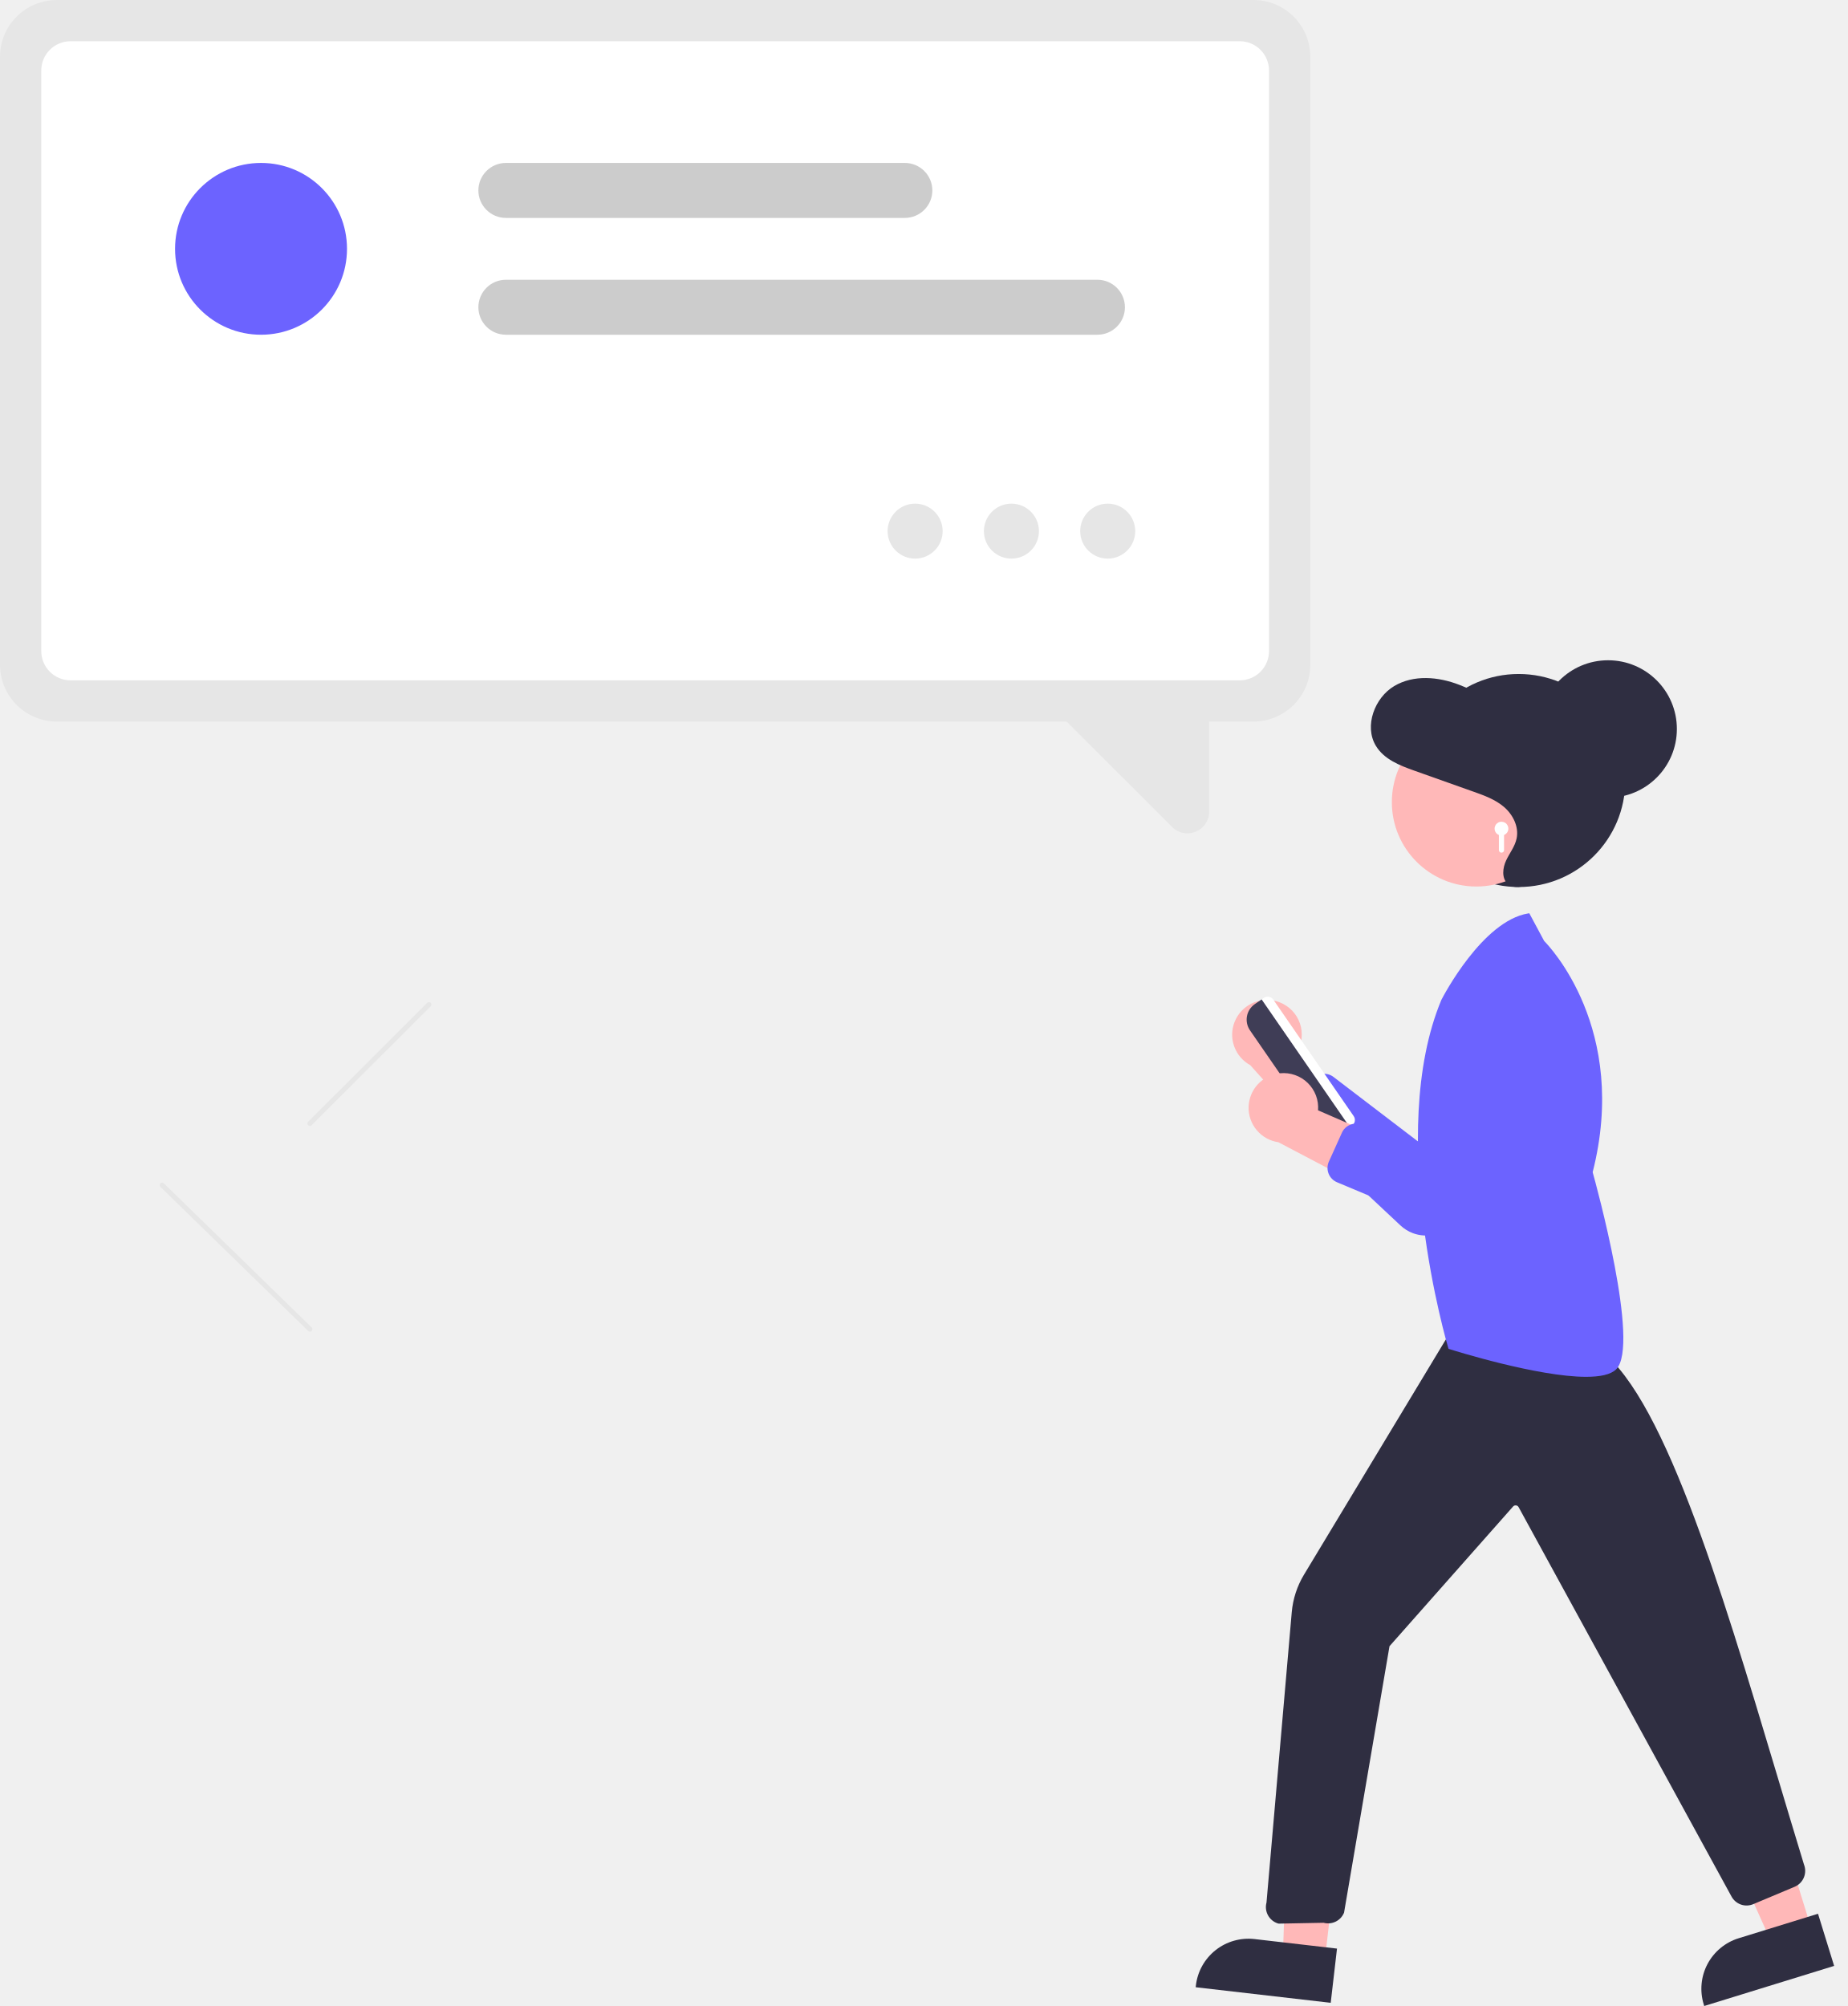
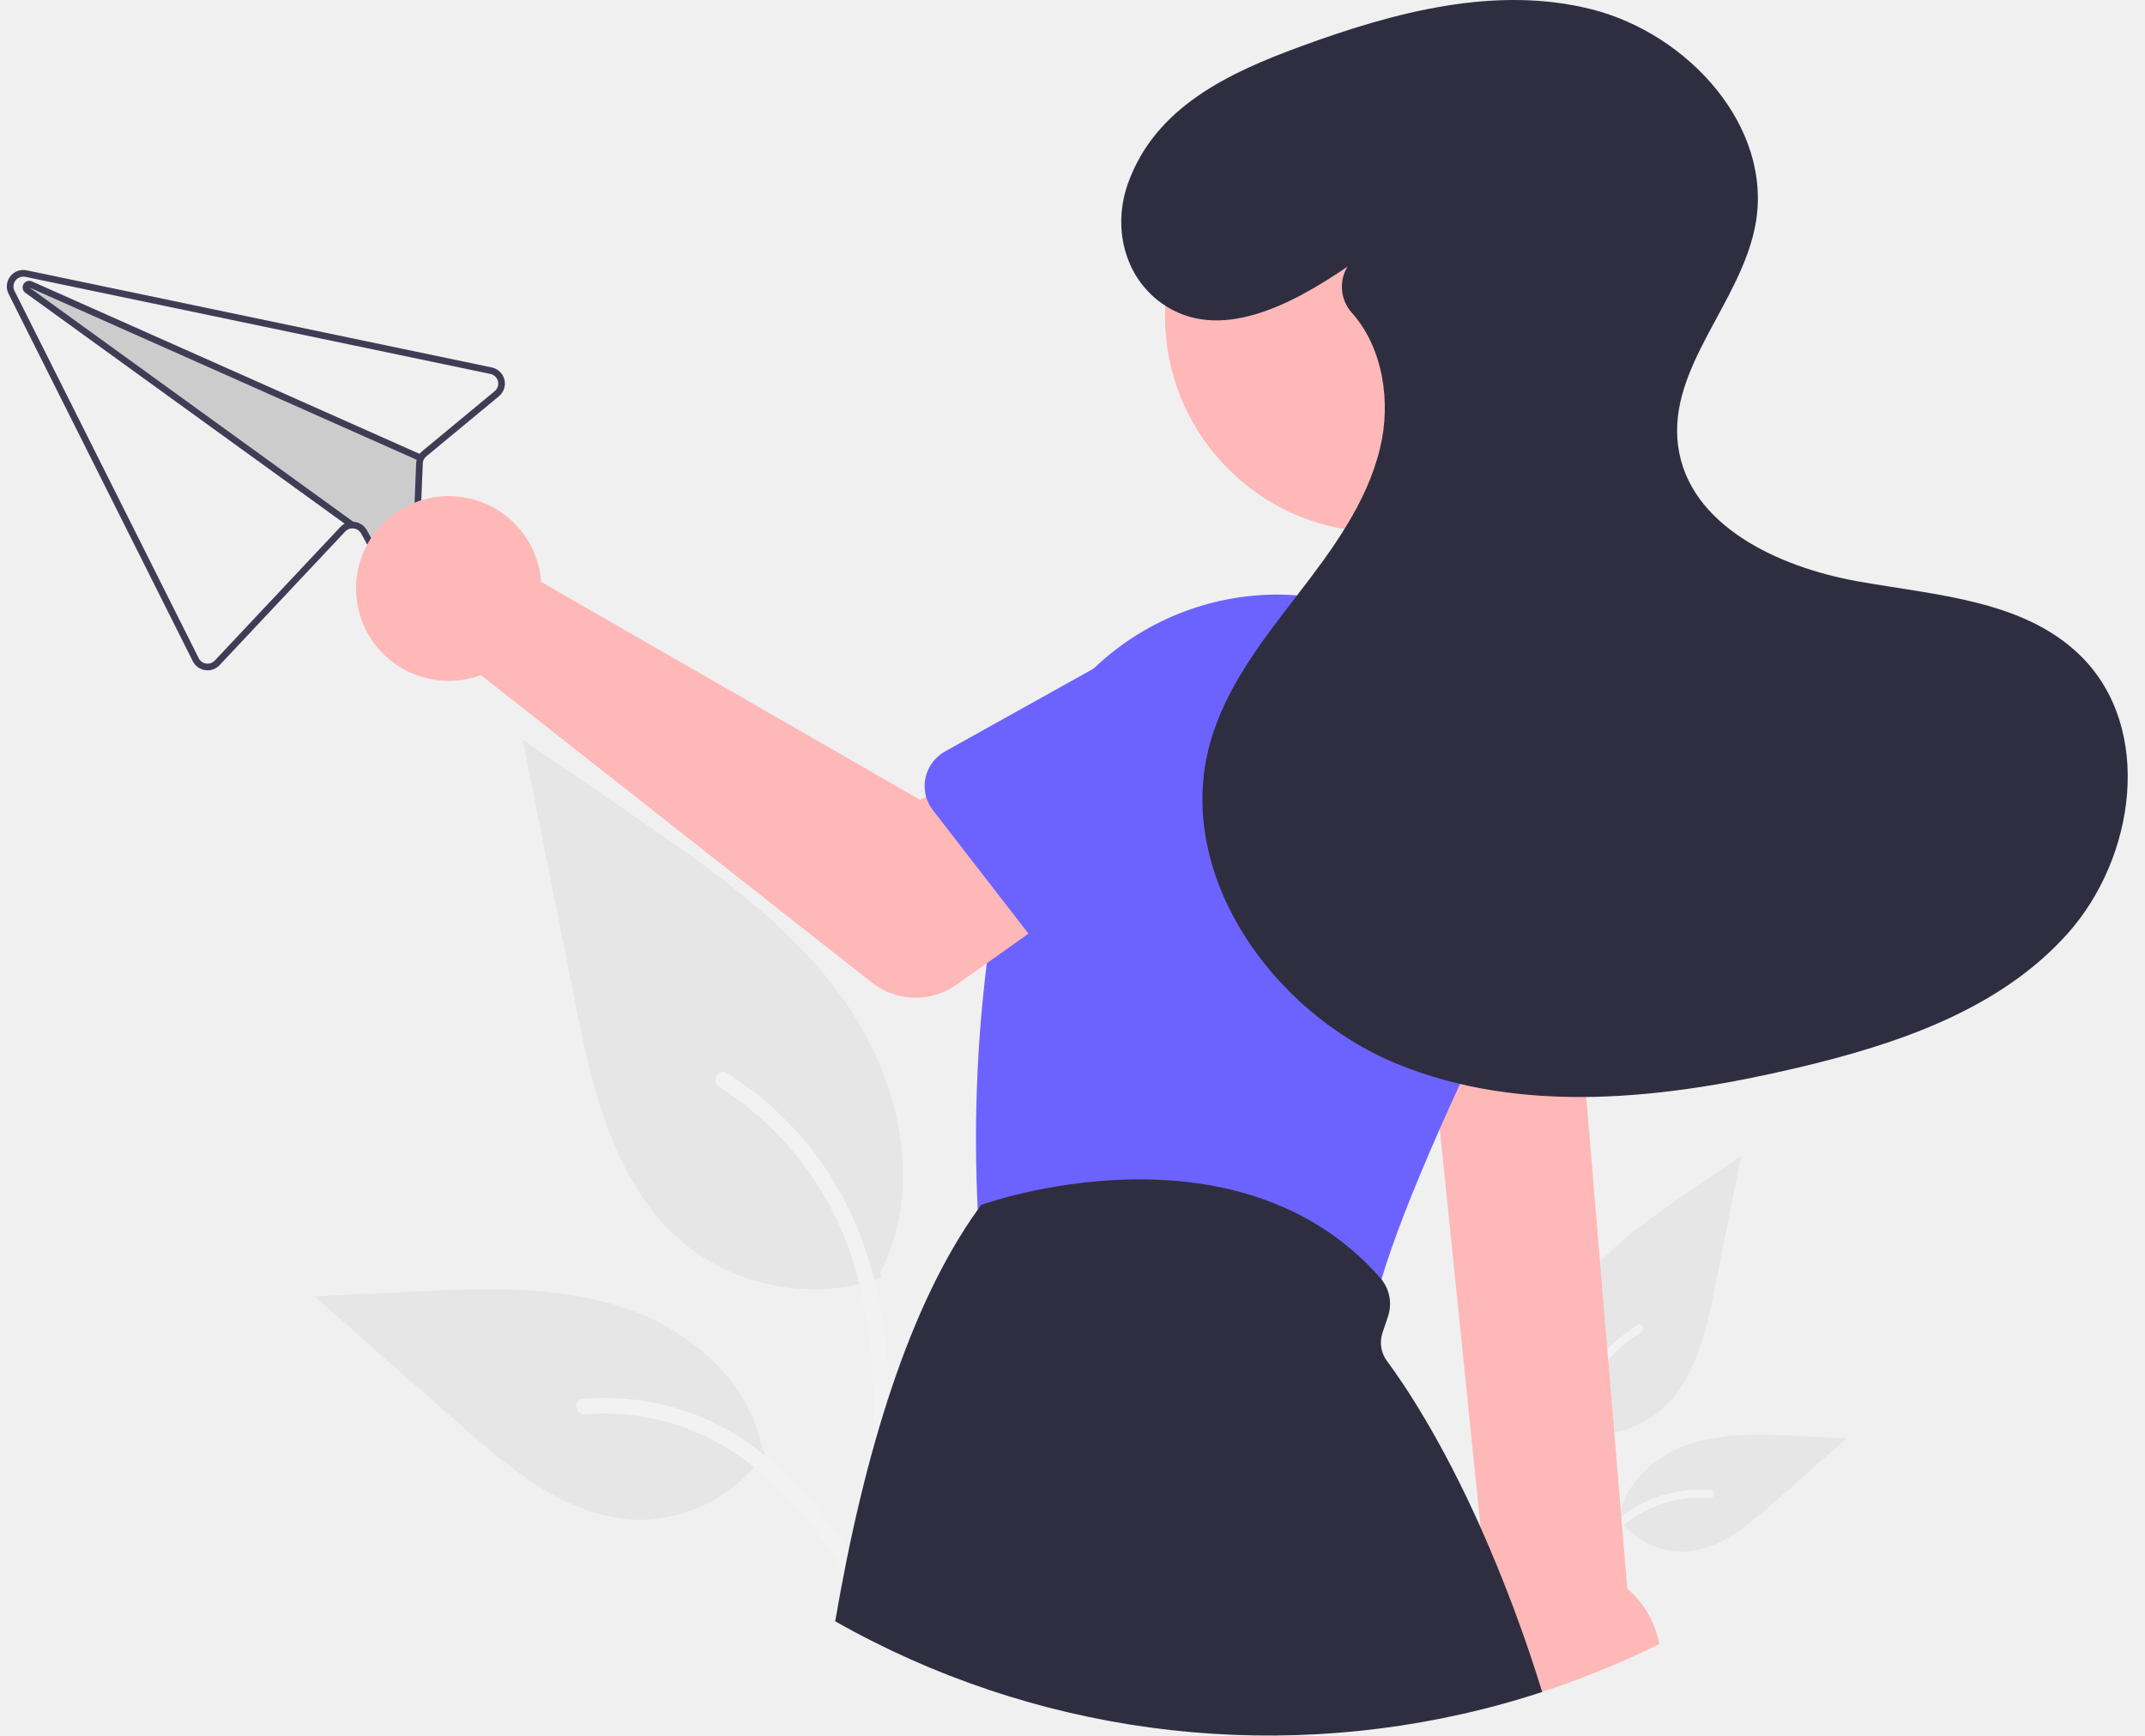
- <svg xmlns="http://www.w3.org/2000/svg" width="70" height="76" viewBox="0 0 70 76" fill="none">
-   <path d="M48.34 37.929C48.525 37.978 48.697 38.066 48.845 38.189C48.992 38.311 49.111 38.464 49.192 38.637C49.274 38.81 49.317 38.999 49.317 39.191C49.318 39.382 49.277 39.571 49.196 39.745L52.548 42.974L50.187 43.503L47.366 40.355C47.083 40.201 46.867 39.948 46.758 39.645C46.648 39.342 46.654 39.009 46.775 38.71C46.895 38.411 47.12 38.167 47.409 38.023C47.697 37.879 48.029 37.846 48.34 37.929Z" fill="#FFB8B8" />
-   <path d="M53.053 46.424L48.918 42.549C48.861 42.495 48.816 42.431 48.784 42.359C48.752 42.288 48.735 42.211 48.733 42.133C48.732 42.055 48.746 41.977 48.775 41.904C48.804 41.832 48.847 41.766 48.902 41.71L49.746 40.856C49.847 40.754 49.981 40.693 50.123 40.683C50.265 40.673 50.406 40.715 50.52 40.802L53.984 43.447L56.146 38.21C56.231 38.003 56.358 37.816 56.518 37.66C56.679 37.504 56.87 37.383 57.079 37.304C57.288 37.225 57.511 37.189 57.735 37.2C57.958 37.21 58.177 37.267 58.378 37.365C58.695 37.518 58.953 37.77 59.115 38.082C59.276 38.394 59.332 38.751 59.273 39.097C58.881 41.48 56.505 44.629 55.123 46.295C54.935 46.522 54.68 46.684 54.395 46.761C54.11 46.837 53.808 46.824 53.531 46.722C53.353 46.655 53.191 46.554 53.053 46.424Z" fill="#6C63FF" />
-   <path d="M50.733 42.665L47.689 38.254C47.65 38.197 47.635 38.127 47.647 38.059C47.66 37.991 47.699 37.931 47.755 37.892L47.878 37.807C47.906 37.788 47.938 37.774 47.971 37.767C48.005 37.76 48.039 37.759 48.073 37.766C48.106 37.772 48.138 37.785 48.167 37.803C48.196 37.822 48.221 37.846 48.24 37.874L51.284 42.285C51.303 42.313 51.317 42.345 51.324 42.378C51.331 42.412 51.332 42.446 51.326 42.48C51.319 42.514 51.307 42.545 51.288 42.574C51.27 42.603 51.245 42.628 51.217 42.647L51.095 42.731C51.038 42.77 50.968 42.785 50.9 42.773C50.832 42.76 50.772 42.721 50.733 42.665Z" fill="white" />
-   <path d="M49.882 42.697L47.356 39.037C47.248 38.88 47.207 38.688 47.241 38.501C47.275 38.314 47.383 38.149 47.539 38.041L47.796 37.864L51.136 42.703L50.878 42.881H50.878C50.722 42.988 50.529 43.029 50.342 42.995C50.155 42.961 49.99 42.854 49.882 42.697Z" fill="#3F3D56" />
-   <path d="M50.187 74.295L48.601 74.112L48.811 67.94L50.894 68.18L50.187 74.295Z" fill="#FFB8B8" />
-   <path d="M50.414 75.879L45.298 75.289L45.306 75.224C45.336 74.963 45.417 74.71 45.545 74.48C45.673 74.251 45.845 74.048 46.051 73.885C46.258 73.721 46.494 73.6 46.747 73.528C47 73.456 47.265 73.434 47.527 73.464L47.527 73.464L50.652 73.825L50.414 75.879Z" fill="#2F2E41" />
-   <path d="M68.639 73.123L67.113 73.594L64.568 67.937L66.821 67.242L68.639 73.123Z" fill="#FFB8B8" />
-   <path d="M69.486 74.481L64.564 76L64.545 75.938C64.468 75.686 64.44 75.422 64.465 75.16C64.489 74.899 64.565 74.644 64.688 74.411C64.811 74.179 64.978 73.973 65.181 73.805C65.384 73.637 65.617 73.51 65.869 73.433L65.869 73.433L68.875 72.505L69.486 74.481Z" fill="#2F2E41" />
-   <path d="M48.416 72.873C48.255 72.823 48.119 72.712 48.038 72.564C47.957 72.417 47.937 72.243 47.981 72.081L48.938 61.08C48.982 60.578 49.14 60.093 49.4 59.661L55.19 50.06L60.371 50.99L60.404 51.004C62.922 52.545 65.158 60.017 67.32 67.243C67.656 68.366 68.004 69.528 68.343 70.639C68.406 70.797 68.405 70.974 68.339 71.132C68.274 71.289 68.149 71.415 67.992 71.482L66.423 72.141C66.274 72.204 66.108 72.21 65.955 72.157C65.803 72.103 65.676 71.995 65.599 71.854L57.533 57.101C57.523 57.083 57.509 57.067 57.492 57.055C57.474 57.043 57.454 57.036 57.433 57.034C57.413 57.031 57.391 57.034 57.372 57.041C57.352 57.049 57.335 57.061 57.322 57.077L52.641 62.369L50.921 72.454L50.914 72.476C50.852 72.62 50.74 72.737 50.598 72.805C50.457 72.873 50.295 72.888 50.144 72.847L48.457 72.879L48.446 72.879L48.416 72.873Z" fill="#2F2E41" />
-   <path d="M54.909 51.112L54.877 51.102L54.867 51.069C54.842 50.989 52.474 42.982 54.608 37.877L54.611 37.873C54.673 37.751 56.162 34.893 57.891 34.607L57.937 34.6L58.5 35.65C58.676 35.827 61.719 38.984 60.338 44.41C60.462 44.855 62.143 50.964 61.229 51.877C61.023 52.083 60.61 52.163 60.089 52.163C58.254 52.163 55.08 51.166 54.909 51.112Z" fill="#6C63FF" />
-   <path d="M57.535 33.606C59.765 33.606 61.574 31.8 61.574 29.571C61.574 27.342 59.765 25.535 57.535 25.535C55.304 25.535 53.496 27.342 53.496 29.571C53.496 31.8 55.304 33.606 57.535 33.606Z" fill="#2F2E41" />
-   <path d="M55.93 33.587C57.698 33.587 59.13 32.156 59.13 30.39C59.13 28.624 57.698 27.193 55.93 27.193C54.163 27.193 52.73 28.624 52.73 30.39C52.73 32.156 54.163 33.587 55.93 33.587Z" fill="#FFB8B8" />
-   <path d="M57.989 33.496C57.697 33.599 57.34 33.69 57.11 33.476C56.886 33.266 56.926 32.883 57.059 32.601C57.191 32.319 57.396 32.068 57.458 31.761C57.548 31.321 57.316 30.863 56.983 30.576C56.651 30.29 56.233 30.139 55.824 29.994L53.584 29.198C53.03 29.001 52.432 28.77 52.122 28.252C51.673 27.502 52.083 26.43 52.82 25.992C53.556 25.555 54.486 25.636 55.281 25.944C55.721 26.114 56.139 26.348 56.593 26.468C57.49 26.705 58.51 26.493 59.298 26.998C59.984 27.438 60.302 28.335 60.279 29.175C60.256 30.015 59.947 30.814 59.62 31.582C59.426 32.039 59.219 32.502 58.89 32.865C58.561 33.228 58.085 33.483 57.611 33.416L57.989 33.496Z" fill="#2F2E41" />
-   <path d="M60.922 30.222C62.361 30.222 63.528 29.056 63.528 27.618C63.528 26.18 62.361 25.015 60.922 25.015C59.483 25.015 58.316 26.18 58.316 27.618C58.316 29.056 59.483 30.222 60.922 30.222Z" fill="#2F2E41" />
-   <path d="M56.623 31.393C56.623 31.346 56.636 31.3 56.66 31.259C56.684 31.219 56.719 31.186 56.761 31.163C56.803 31.141 56.85 31.131 56.897 31.133C56.944 31.136 56.99 31.151 57.029 31.177C57.068 31.203 57.099 31.24 57.12 31.283C57.139 31.326 57.148 31.373 57.142 31.42C57.138 31.467 57.12 31.512 57.092 31.55C57.063 31.587 57.025 31.617 56.981 31.634V32.207C56.981 32.233 56.971 32.258 56.953 32.276C56.934 32.294 56.909 32.305 56.883 32.305C56.858 32.305 56.833 32.294 56.814 32.276C56.796 32.258 56.786 32.233 56.786 32.207V31.634C56.738 31.615 56.696 31.582 56.667 31.539C56.638 31.496 56.623 31.445 56.623 31.393Z" fill="white" />
-   <path d="M48.498 40.662C48.689 40.643 48.881 40.666 49.062 40.73C49.243 40.793 49.407 40.895 49.544 41.029C49.681 41.163 49.787 41.325 49.855 41.504C49.922 41.683 49.949 41.875 49.934 42.066L54.202 43.925L52.174 45.243L48.432 43.275C48.113 43.229 47.822 43.068 47.614 42.821C47.406 42.575 47.295 42.261 47.303 41.939C47.312 41.617 47.438 41.309 47.658 41.074C47.878 40.838 48.177 40.692 48.498 40.662V40.662Z" fill="#FFB8B8" />
-   <path d="M55.879 46.983L50.652 44.791C50.58 44.76 50.515 44.716 50.46 44.66C50.405 44.604 50.362 44.538 50.334 44.465C50.305 44.392 50.291 44.315 50.293 44.236C50.295 44.158 50.312 44.081 50.344 44.01L50.838 42.915C50.896 42.785 51.001 42.681 51.13 42.622C51.26 42.563 51.407 42.554 51.544 42.595L55.714 43.868L55.913 38.206C55.92 37.983 55.974 37.764 56.07 37.562C56.166 37.36 56.303 37.18 56.471 37.033C56.64 36.886 56.837 36.775 57.05 36.707C57.263 36.639 57.488 36.615 57.711 36.637C58.061 36.67 58.391 36.816 58.651 37.053C58.911 37.289 59.088 37.604 59.154 37.949C59.617 40.319 58.489 44.099 57.775 46.141C57.677 46.419 57.495 46.66 57.255 46.831C57.014 47.002 56.726 47.094 56.431 47.095C56.242 47.095 56.054 47.057 55.879 46.983Z" fill="#6C63FF" />
-   <path d="M11.741 42.657C11.754 42.657 11.766 42.654 11.777 42.649C11.789 42.645 11.799 42.638 11.807 42.629L16.317 38.126C16.335 38.109 16.344 38.085 16.344 38.06C16.344 38.035 16.334 38.012 16.317 37.994C16.299 37.977 16.276 37.967 16.251 37.967C16.226 37.967 16.202 37.977 16.184 37.994L11.675 42.497C11.662 42.51 11.653 42.526 11.649 42.545C11.646 42.563 11.648 42.582 11.655 42.599C11.662 42.616 11.674 42.63 11.689 42.641C11.705 42.651 11.723 42.657 11.741 42.657Z" fill="#E6E6E6" />
-   <path d="M11.741 50.451C11.76 50.451 11.778 50.446 11.793 50.436C11.809 50.425 11.821 50.411 11.828 50.394C11.835 50.377 11.837 50.358 11.833 50.34C11.829 50.321 11.82 50.305 11.807 50.292L6.21 44.834C6.192 44.816 6.168 44.807 6.144 44.807C6.119 44.807 6.095 44.816 6.077 44.834C6.06 44.852 6.05 44.875 6.05 44.9C6.05 44.925 6.06 44.949 6.077 44.966L11.675 50.424C11.684 50.433 11.694 50.44 11.705 50.444C11.717 50.449 11.729 50.451 11.741 50.451Z" fill="#E6E6E6" />
-   <path d="M47.49 27.337H2.15C1.58 27.337 1.033 27.11 0.63 26.707C0.227 26.305 0.001 25.759 0 25.189V2.148C0.001 1.578 0.227 1.032 0.63 0.63C1.033 0.227 1.58 0.001 2.15 0H47.49C48.06 0.001 48.607 0.227 49.01 0.63C49.413 1.032 49.639 1.578 49.64 2.148V25.189C49.639 25.759 49.413 26.305 49.01 26.707C48.607 27.11 48.06 27.337 47.49 27.337Z" fill="#E6E6E6" />
-   <path d="M46.969 25.775H2.671C2.377 25.775 2.096 25.658 1.888 25.451C1.681 25.243 1.564 24.962 1.563 24.669V2.669C1.564 2.375 1.681 2.094 1.888 1.887C2.096 1.679 2.377 1.563 2.671 1.562H46.969C47.263 1.563 47.544 1.679 47.752 1.887C47.959 2.094 48.076 2.375 48.077 2.669V24.669C48.076 24.962 47.959 25.243 47.752 25.451C47.544 25.658 47.263 25.775 46.969 25.775Z" fill="white" />
-   <path d="M44.404 31.33L39.422 26.352L45.809 26.513V30.748C45.811 30.911 45.763 31.071 45.672 31.207C45.582 31.342 45.452 31.447 45.301 31.508C45.199 31.55 45.091 31.573 44.981 31.573C44.873 31.572 44.767 31.551 44.668 31.509C44.569 31.467 44.479 31.406 44.404 31.33Z" fill="#E6E6E6" />
-   <path d="M41.575 12.682H19.166C18.889 12.682 18.624 12.572 18.429 12.377C18.233 12.182 18.123 11.917 18.123 11.641C18.123 11.365 18.233 11.1 18.429 10.904C18.624 10.709 18.889 10.599 19.166 10.599H41.575C41.852 10.599 42.117 10.709 42.312 10.904C42.508 11.1 42.618 11.365 42.618 11.641C42.618 11.917 42.508 12.182 42.312 12.377C42.117 12.572 41.852 12.682 41.575 12.682Z" fill="#CCCCCC" />
-   <path d="M34.279 8.256H19.166C18.889 8.256 18.624 8.146 18.429 7.951C18.233 7.756 18.123 7.491 18.123 7.215C18.123 6.939 18.233 6.674 18.429 6.478C18.624 6.283 18.889 6.173 19.166 6.173H34.279C34.556 6.173 34.821 6.283 35.016 6.478C35.212 6.674 35.322 6.939 35.322 7.215C35.322 7.491 35.212 7.756 35.016 7.951C34.821 8.146 34.556 8.256 34.279 8.256Z" fill="#CCCCCC" />
-   <path d="M9.889 12.682C11.688 12.682 13.146 11.225 13.146 9.428C13.146 7.63 11.688 6.173 9.889 6.173C8.09 6.173 6.632 7.63 6.632 9.428C6.632 11.225 8.09 12.682 9.889 12.682Z" fill="#6C63FF" />
-   <path d="M34.669 21.164C35.245 21.164 35.712 20.698 35.712 20.123C35.712 19.548 35.245 19.081 34.669 19.081C34.094 19.081 33.627 19.548 33.627 20.123C33.627 20.698 34.094 21.164 34.669 21.164Z" fill="#E6E6E6" />
-   <path d="M38.318 21.164C38.893 21.164 39.36 20.698 39.36 20.123C39.36 19.548 38.893 19.081 38.318 19.081C37.742 19.081 37.275 19.548 37.275 20.123C37.275 20.698 37.742 21.164 38.318 21.164Z" fill="#E6E6E6" />
-   <path d="M41.965 21.164C42.541 21.164 43.008 20.698 43.008 20.123C43.008 19.548 42.541 19.081 41.965 19.081C41.39 19.081 40.923 19.548 40.923 20.123C40.923 20.698 41.39 21.164 41.965 21.164Z" fill="#E6E6E6" />
+ <svg xmlns="http://www.w3.org/2000/svg" width="89" height="72" viewBox="0 0 89 72" fill="none">
+   <g clip-path="url(#clip0)">
+     <path d="M64.695 59.274C65.394 59.519 66.144 59.58 66.873 59.452C67.603 59.324 68.287 59.011 68.859 58.543C70.318 57.323 70.775 55.313 71.147 53.452L72.248 47.947L69.944 49.528C68.287 50.665 66.592 51.839 65.445 53.486C64.298 55.133 63.797 57.381 64.719 59.163" fill="#E6E6E6" />
+     <path d="M64.892 65.939C64.659 64.246 64.419 62.532 64.583 60.82C64.728 59.301 65.193 57.816 66.14 56.599C66.643 55.955 67.255 55.402 67.948 54.967C68.129 54.853 68.295 55.139 68.115 55.252C66.915 56.008 65.988 57.123 65.466 58.438C64.889 59.9 64.796 61.494 64.896 63.047C64.956 63.986 65.083 64.919 65.211 65.851C65.222 65.894 65.215 65.938 65.194 65.976C65.172 66.013 65.137 66.041 65.096 66.054C65.053 66.066 65.008 66.06 64.97 66.038C64.932 66.017 64.904 65.981 64.892 65.939Z" fill="#F2F2F2" />
+     <path d="M67.138 62.943C67.438 63.397 67.85 63.767 68.334 64.016C68.819 64.265 69.359 64.386 69.904 64.366C71.304 64.3 72.472 63.326 73.522 62.401L76.63 59.666L74.573 59.568C73.094 59.498 71.577 59.432 70.168 59.887C68.759 60.341 67.459 61.435 67.202 62.889" fill="#E6E6E6" />
+     <path d="M64.233 66.912C65.355 64.933 66.657 62.733 68.984 62.03C69.631 61.835 70.309 61.765 70.982 61.824C71.194 61.843 71.141 62.168 70.929 62.15C69.801 62.057 68.675 62.354 67.74 62.991C66.841 63.601 66.141 64.449 65.549 65.348C65.186 65.899 64.861 66.473 64.535 67.047C64.432 67.23 64.128 67.098 64.233 66.912V66.912Z" fill="#F2F2F2" />
+     <path d="M36.568 53.007C35.191 53.489 33.713 53.61 32.275 53.357C30.838 53.105 29.49 52.488 28.361 51.566C25.487 49.161 24.585 45.2 23.852 41.531C23.129 37.915 22.406 34.298 21.683 30.682L26.224 33.798C29.49 36.039 32.829 38.352 35.09 41.598C37.351 44.844 38.338 49.275 36.521 52.788" fill="#E6E6E6" />
+     <path d="M36.18 66.142C36.639 62.806 37.112 59.426 36.79 56.054C36.503 53.059 35.587 50.133 33.72 47.735C32.729 46.464 31.524 45.376 30.158 44.518C29.801 44.294 29.474 44.856 29.828 45.079C32.192 46.568 34.02 48.767 35.05 51.358C36.186 54.24 36.369 57.381 36.173 60.442C36.055 62.294 35.803 64.133 35.55 65.969C35.531 66.052 35.543 66.14 35.585 66.214C35.628 66.288 35.697 66.344 35.778 66.369C35.862 66.392 35.951 66.38 36.026 66.338C36.101 66.295 36.156 66.225 36.18 66.142Z" fill="#F2F2F2" />
+     <path d="M31.753 60.238C31.162 61.133 30.351 61.861 29.396 62.352C28.441 62.843 27.376 63.081 26.302 63.042C23.542 62.911 21.242 60.992 19.171 59.17L13.046 53.78L17.1 53.586C20.015 53.447 23.006 53.318 25.782 54.214C28.559 55.11 31.12 57.266 31.628 60.131" fill="#E6E6E6" />
+     <path d="M37.479 68.06C35.267 64.159 32.701 59.823 28.116 58.438C26.841 58.054 25.504 57.916 24.177 58.032C23.759 58.068 23.864 58.711 24.281 58.675C26.505 58.491 28.724 59.076 30.566 60.332C32.338 61.534 33.718 63.205 34.886 64.978C35.601 66.063 36.242 67.195 36.883 68.325C37.087 68.686 37.686 68.426 37.479 68.06Z" fill="#F2F2F2" />
+     <path d="M20.404 15.245L1.357 11.268L1.11 11.216C0.984 11.189 0.853 11.199 0.732 11.243C0.611 11.288 0.505 11.365 0.427 11.467C0.348 11.569 0.3 11.69 0.287 11.818C0.275 11.946 0.299 12.075 0.357 12.189L8.001 27.431C8.05 27.529 8.123 27.614 8.212 27.678C8.301 27.742 8.404 27.784 8.513 27.8C8.622 27.816 8.734 27.806 8.838 27.77C8.942 27.733 9.036 27.672 9.111 27.592L14.324 22.048C14.361 22.008 14.406 21.975 14.456 21.953C14.507 21.931 14.561 21.919 14.616 21.919C14.691 21.917 14.764 21.936 14.829 21.973C14.894 22.01 14.947 22.064 14.984 22.129L16.07 24.104C16.14 24.235 16.251 24.34 16.387 24.401C16.523 24.462 16.676 24.476 16.821 24.441L16.826 24.44C16.973 24.408 17.105 24.328 17.2 24.212C17.296 24.097 17.349 23.953 17.353 23.803L17.541 19.229C17.543 19.172 17.557 19.116 17.582 19.065C17.608 19.014 17.645 18.968 17.689 18.931L20.701 16.438C20.8 16.355 20.873 16.247 20.914 16.126C20.954 16.004 20.959 15.873 20.928 15.748C20.897 15.624 20.831 15.511 20.739 15.422C20.646 15.332 20.53 15.271 20.404 15.245V15.245ZM20.526 16.228L17.515 18.722C17.476 18.754 17.44 18.79 17.409 18.83L1.325 11.675C1.311 11.668 1.296 11.663 1.281 11.659C1.219 11.644 1.154 11.651 1.096 11.678C1.039 11.706 0.992 11.752 0.966 11.81C0.939 11.868 0.933 11.933 0.95 11.995C0.966 12.056 1.004 12.11 1.056 12.147L14.302 21.724C14.235 21.759 14.175 21.806 14.124 21.861L8.911 27.405C8.866 27.453 8.81 27.489 8.747 27.511C8.685 27.533 8.618 27.539 8.553 27.53C8.487 27.52 8.425 27.495 8.372 27.457C8.318 27.418 8.275 27.367 8.245 27.308L0.601 12.067C0.567 11.998 0.553 11.921 0.561 11.845C0.568 11.768 0.597 11.695 0.644 11.634C0.691 11.574 0.755 11.527 0.827 11.501C0.899 11.474 0.978 11.468 1.053 11.483L1.306 11.536L20.348 15.512C20.423 15.528 20.493 15.565 20.548 15.618C20.604 15.671 20.643 15.739 20.662 15.814C20.681 15.889 20.678 15.967 20.654 16.041C20.63 16.114 20.586 16.179 20.526 16.228L20.526 16.228Z" fill="#CCCCCC" />
+     <path d="M20.404 15.245L1.357 11.268L1.11 11.216C0.984 11.189 0.853 11.199 0.732 11.243C0.611 11.288 0.505 11.365 0.427 11.467C0.348 11.569 0.3 11.69 0.287 11.818C0.275 11.946 0.299 12.075 0.357 12.189L8.001 27.431C8.05 27.529 8.123 27.614 8.212 27.678C8.301 27.742 8.404 27.784 8.513 27.8C8.622 27.816 8.734 27.806 8.838 27.77C8.942 27.733 9.036 27.672 9.111 27.592L14.324 22.048C14.361 22.008 14.406 21.975 14.456 21.953C14.507 21.931 14.561 21.919 14.616 21.919C14.691 21.917 14.764 21.936 14.829 21.973C14.894 22.01 14.947 22.064 14.984 22.129L16.07 24.104C16.14 24.235 16.251 24.34 16.387 24.401C16.523 24.462 16.676 24.476 16.821 24.441L16.826 24.44C16.973 24.408 17.105 24.328 17.2 24.212C17.296 24.097 17.349 23.953 17.353 23.803L17.541 19.229C17.543 19.172 17.557 19.116 17.582 19.065C17.608 19.014 17.645 18.968 17.689 18.931L20.701 16.438C20.8 16.355 20.873 16.247 20.914 16.126C20.954 16.004 20.959 15.873 20.928 15.748C20.897 15.624 20.831 15.511 20.739 15.422C20.646 15.332 20.53 15.271 20.404 15.245V15.245ZM20.526 16.228L17.515 18.722C17.476 18.754 17.44 18.79 17.409 18.83C17.381 18.865 17.357 18.904 17.337 18.944C17.316 18.986 17.299 19.029 17.288 19.074L17.288 19.075C17.276 19.122 17.269 19.17 17.267 19.218L17.08 23.792C17.078 23.882 17.046 23.969 16.989 24.038C16.932 24.108 16.852 24.156 16.764 24.174L16.761 24.175C16.674 24.197 16.582 24.189 16.5 24.152C16.419 24.116 16.351 24.053 16.31 23.974L15.223 21.998C15.167 21.896 15.086 21.811 14.988 21.749C14.889 21.687 14.776 21.652 14.66 21.646L14.659 21.646C14.643 21.645 14.628 21.645 14.613 21.645C14.504 21.646 14.398 21.673 14.302 21.724C14.235 21.759 14.175 21.806 14.124 21.861L8.911 27.405C8.866 27.453 8.81 27.489 8.747 27.511C8.685 27.533 8.618 27.539 8.553 27.53C8.487 27.52 8.425 27.495 8.372 27.457C8.318 27.418 8.275 27.367 8.245 27.308L0.601 12.067C0.567 11.998 0.553 11.921 0.561 11.845C0.568 11.768 0.597 11.695 0.644 11.634C0.691 11.574 0.755 11.527 0.827 11.501C0.899 11.474 0.978 11.468 1.053 11.483L1.306 11.536L20.348 15.512C20.423 15.528 20.493 15.565 20.548 15.618C20.604 15.671 20.643 15.739 20.662 15.814C20.681 15.889 20.678 15.967 20.654 16.041C20.63 16.114 20.586 16.179 20.526 16.228L20.526 16.228Z" fill="#3F3D56" />
+     <path d="M17.47 18.857L17.358 19.106L17.288 19.075L17.288 19.074L1.217 11.926L14.659 21.646L14.66 21.646L14.696 21.673L14.536 21.894L14.302 21.724L1.056 12.147C1.004 12.11 0.966 12.056 0.95 11.995C0.933 11.933 0.939 11.868 0.966 11.81C0.992 11.752 1.039 11.706 1.096 11.678C1.154 11.651 1.219 11.644 1.281 11.659C1.297 11.663 1.311 11.668 1.326 11.675L17.409 18.83L17.47 18.857Z" fill="#3F3D56" />
+     <path d="M58.823 37.912L59.518 44.685L59.532 44.824L59.738 46.833L61.435 63.371V63.374L61.764 66.582C61.636 66.755 61.522 66.938 61.424 67.129C61.125 67.717 60.979 68.37 60.999 69.029C61.019 69.688 61.205 70.331 61.539 70.9C62.367 70.692 63.183 70.456 63.988 70.191C65.653 69.645 67.277 68.981 68.848 68.205C68.684 67.309 68.215 66.497 67.519 65.907L65.816 45.509L65.667 43.72L65.181 37.912H58.823Z" fill="#FFB8B8" />
+     <path d="M63.695 19.464C67.208 15.963 67.208 10.286 63.695 6.785C60.181 3.284 54.486 3.284 50.973 6.785C47.459 10.286 47.459 15.963 50.973 19.464C54.486 22.965 60.181 22.965 63.695 19.464Z" fill="#FFB8B8" />
+     <path d="M40.566 50.129C40.568 50.146 40.569 50.164 40.57 50.181C40.6 50.53 40.742 50.861 40.974 51.125C41.206 51.389 41.517 51.572 41.861 51.648L55.286 54.57C55.402 54.595 55.521 54.608 55.64 54.608C56 54.608 56.35 54.49 56.637 54.273C56.923 54.055 57.13 53.75 57.226 53.404C57.255 53.298 57.286 53.189 57.32 53.075V53.074C57.773 51.541 58.582 49.455 59.738 46.833C59.999 46.24 60.279 45.618 60.577 44.969C60.632 44.849 60.688 44.727 60.742 44.606C61.357 43.276 62.042 41.837 62.799 40.289C63.169 39.532 63.449 38.734 63.632 37.912C64.12 35.742 63.927 33.475 63.081 31.417C62.908 30.998 62.71 30.59 62.486 30.196C61.602 28.644 60.35 27.331 58.839 26.373C57.328 25.414 55.605 24.84 53.819 24.7C53.536 24.676 53.254 24.666 52.971 24.666C50.138 24.678 47.419 25.778 45.379 27.736C44.175 28.9 43.26 30.328 42.709 31.906C42.673 32.006 42.641 32.107 42.608 32.208C42.102 33.805 41.697 35.432 41.393 37.079C41.211 38.056 41.063 39.02 40.944 39.96C40.527 43.333 40.4 46.735 40.566 50.129Z" fill="#6C63FF" />
+     <path d="M34.654 67.261C42.81 71.882 52.442 73.185 61.539 70.9C62.367 70.692 63.183 70.456 63.988 70.191C63.274 67.87 62.421 65.593 61.435 63.374V63.371C59.79 59.696 58.28 57.447 57.543 56.455C57.422 56.29 57.343 56.099 57.311 55.898C57.279 55.696 57.297 55.49 57.361 55.297L57.59 54.614C57.677 54.355 57.698 54.079 57.651 53.81C57.604 53.542 57.49 53.289 57.32 53.075V53.074C57.305 53.055 57.289 53.036 57.273 53.017C51.292 46.226 40.866 49.931 40.761 49.969L40.709 49.988L40.676 50.033C40.64 50.082 40.605 50.13 40.571 50.181C37.744 54.128 35.865 60.196 34.654 67.261Z" fill="#2F2E41" />
+     <path d="M22.361 23.539C22.406 23.736 22.435 23.936 22.449 24.138L38.183 33.184L42.007 30.99L46.084 36.309L39.692 40.849C39.176 41.216 38.554 41.406 37.92 41.391C37.286 41.375 36.675 41.155 36.177 40.764L19.953 28.008C19.221 28.278 18.423 28.319 17.667 28.127C16.91 27.934 16.23 27.517 15.718 26.93C15.205 26.343 14.884 25.614 14.797 24.841C14.71 24.067 14.862 23.286 15.231 22.601C15.601 21.915 16.171 21.358 16.866 21.003C17.561 20.649 18.347 20.513 19.121 20.615C19.895 20.717 20.62 21.051 21.199 21.574C21.777 22.096 22.183 22.781 22.361 23.539Z" fill="#FFB8B8" />
+     <path d="M38.424 33.045V33.046C38.481 33.252 38.577 33.444 38.708 33.612L41.393 37.079L42.672 38.733L43.794 40.181C43.939 40.368 44.122 40.521 44.331 40.631C44.541 40.741 44.772 40.805 45.008 40.818C45.245 40.831 45.481 40.793 45.702 40.706C45.922 40.62 46.121 40.487 46.286 40.317L50.36 36.101L52.042 34.36C52.997 33.617 53.618 32.526 53.768 31.328C53.918 30.129 53.585 28.92 52.842 27.966C52.099 27.012 51.007 26.39 49.805 26.238C48.602 26.085 47.389 26.413 46.429 27.151L45.378 27.736L39.209 31.175C38.888 31.355 38.636 31.637 38.493 31.976C38.351 32.314 38.327 32.691 38.424 33.045H38.424Z" fill="#6C63FF" />
+     <path d="M56.219 35.219L56.476 43.407L56.478 43.459C56.485 43.695 56.543 43.927 56.648 44.138C56.754 44.35 56.904 44.536 57.088 44.685C57.272 44.834 57.486 44.941 57.716 44.999C57.945 45.058 58.185 45.067 58.418 45.025L59.532 44.824L59.816 44.772H59.818L60.742 44.606L65.667 43.719L66.609 43.55C66.843 43.508 67.064 43.416 67.258 43.282C67.452 43.147 67.615 42.972 67.735 42.768C67.856 42.565 67.93 42.338 67.955 42.104C67.98 41.869 67.953 41.632 67.878 41.408L65.222 33.571C65 32.384 64.315 31.333 63.316 30.649C62.318 29.965 61.088 29.703 59.897 29.921C58.705 30.139 57.648 30.819 56.959 31.812C56.27 32.805 56.004 34.03 56.219 35.219Z" fill="#6C63FF" />
+     <path d="M55.91 11.062C53.598 12.639 50.562 14.261 48.2 12.581C46.65 11.478 46.161 9.436 46.79 7.644C47.921 4.421 51.027 3.003 53.998 1.915C57.86 0.501 62.066 -0.623 66.052 0.389C70.039 1.402 73.563 5.249 72.843 9.286C72.264 12.533 69.192 15.234 69.628 18.503C70.067 21.793 73.779 23.524 77.056 24.112C80.333 24.7 84.001 24.889 86.356 27.235C89.36 30.228 88.61 35.577 85.783 38.737C82.956 41.897 78.69 43.329 74.555 44.303C69.078 45.593 63.154 46.271 57.952 44.13C52.75 41.989 48.702 36.225 50.209 30.821C50.845 28.538 52.345 26.609 53.794 24.731C55.243 22.852 56.711 20.888 57.263 18.584C57.724 16.664 57.383 14.434 56.105 12.993C55.873 12.741 55.727 12.422 55.688 12.082C55.648 11.742 55.718 11.398 55.888 11.1L55.91 11.062Z" fill="#2F2E41" />
+   </g>
+   <defs>
+     <clipPath id="clip0">
+       <rect width="88" height="72" fill="white" transform="translate(0.284058)" />
+     </clipPath>
+   </defs>
</svg>
